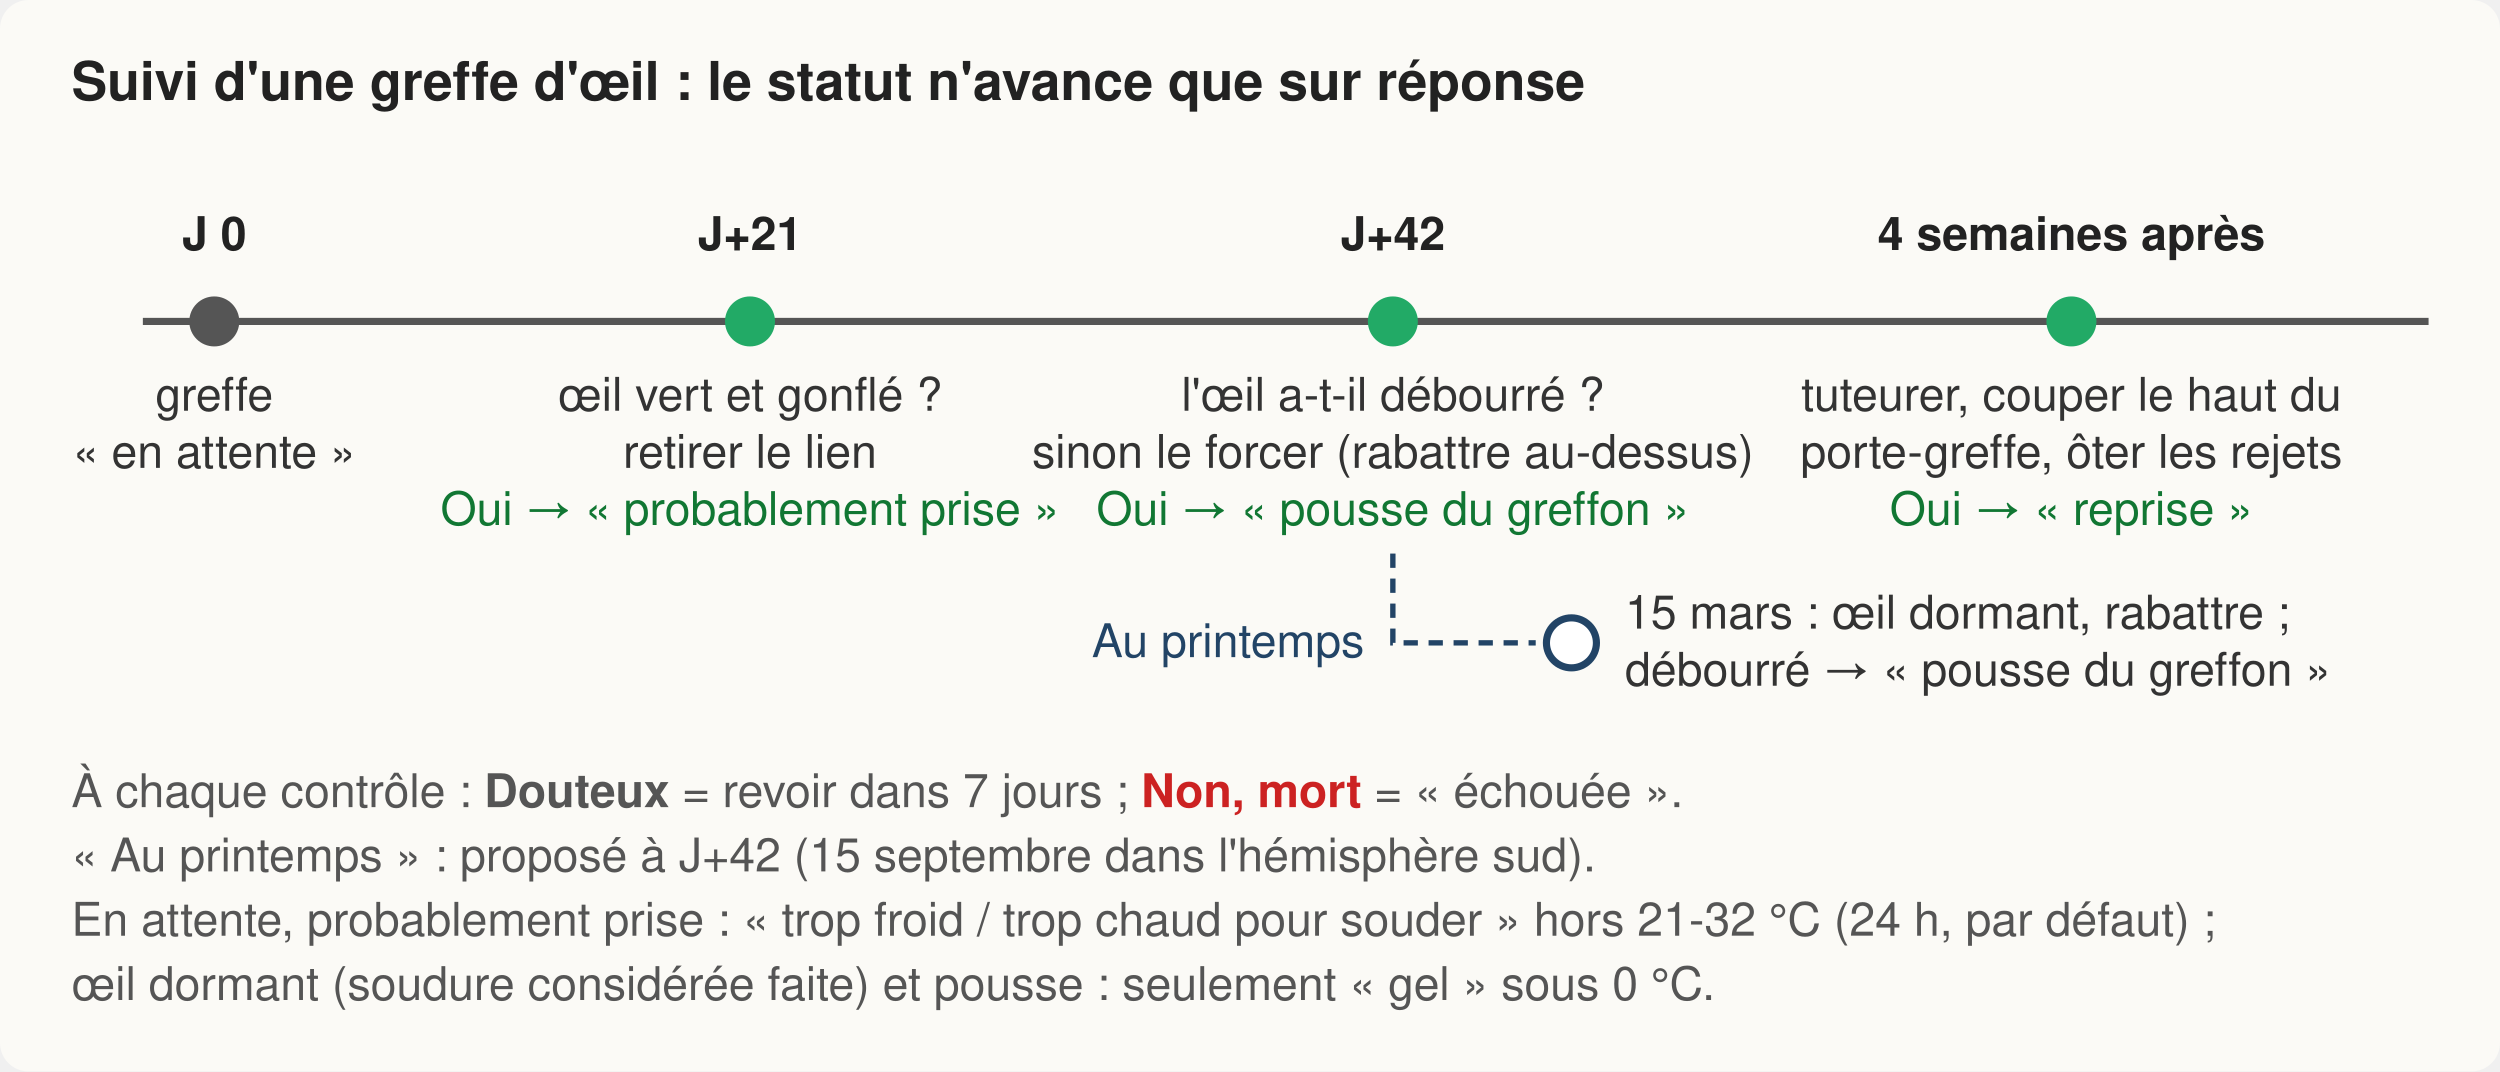
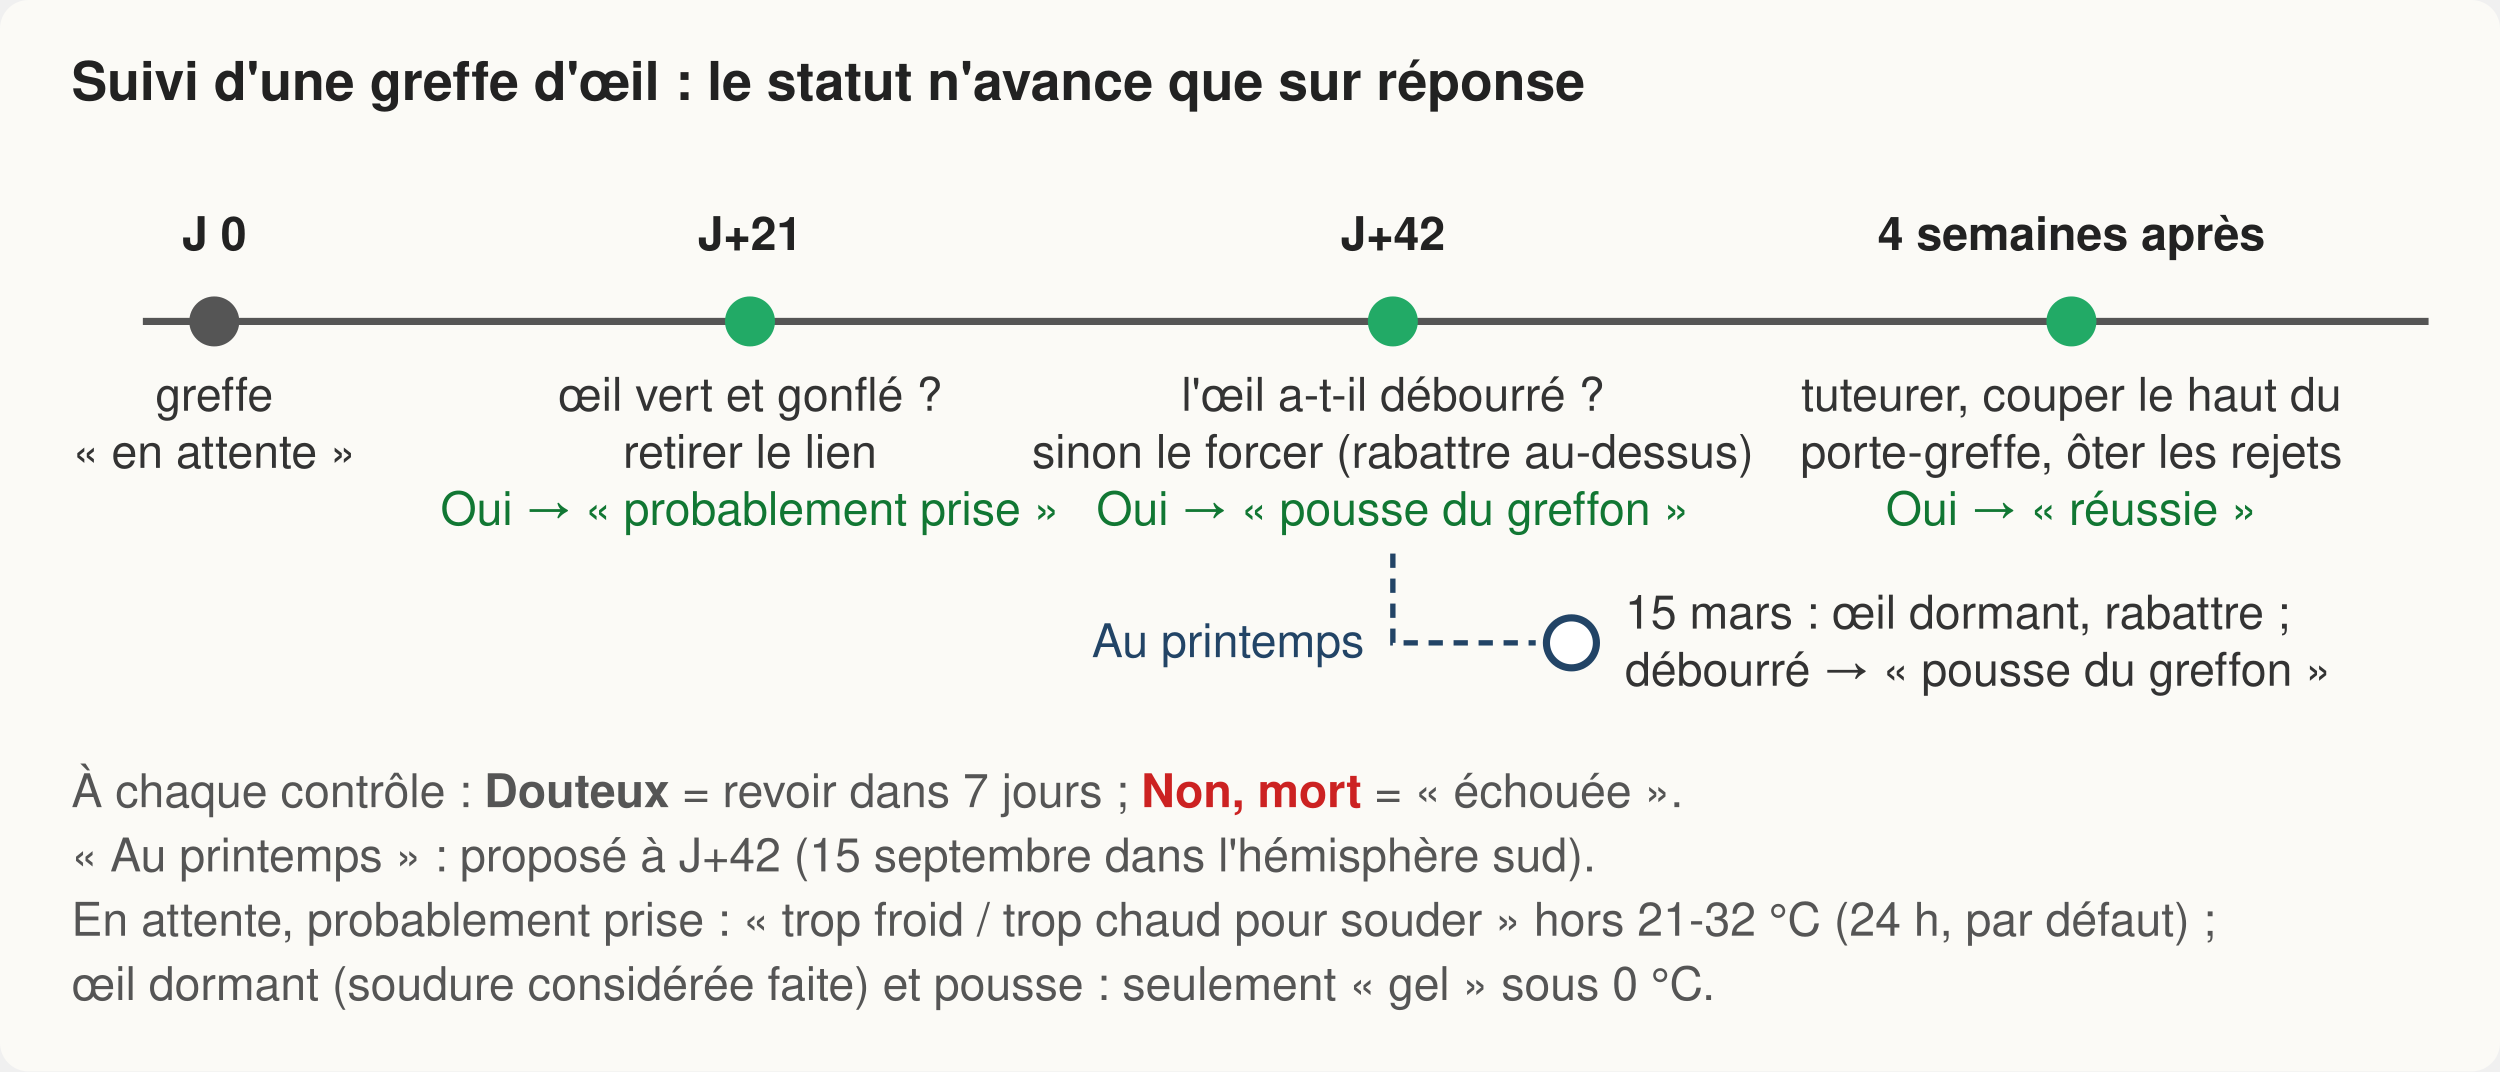
<svg xmlns="http://www.w3.org/2000/svg" viewBox="0 0 700 300" width="700" font-family="Helvetica, Arial, sans-serif" font-size="13">
  <rect width="700" height="300" rx="8" fill="#fbfaf6" />
  <text x="20" y="28" font-size="15" font-weight="bold" fill="#222">Suivi d'une greffe d'œil : le statut n'avance que sur réponse</text>
  <line x1="40" y1="90" x2="680" y2="90" stroke="#555" stroke-width="2" />
  <circle cx="60" cy="90" r="7" fill="#555" />
  <text x="60" y="70" text-anchor="middle" font-weight="bold" fill="#222">J 0</text>
  <text x="60" y="115" text-anchor="middle" fill="#333">greffe</text>
  <text x="60" y="131" text-anchor="middle" fill="#333">« en attente »</text>
  <circle cx="210" cy="90" r="7" fill="#2a6" />
  <text x="210" y="70" text-anchor="middle" font-weight="bold" fill="#222">J+21</text>
  <text x="210" y="115" text-anchor="middle" fill="#333">œil vert et gonflé ?</text>
  <text x="210" y="131" text-anchor="middle" fill="#333">retirer le lien</text>
  <text x="210" y="147" text-anchor="middle" fill="#173">Oui → « probablement prise »</text>
  <circle cx="390" cy="90" r="7" fill="#2a6" />
  <text x="390" y="70" text-anchor="middle" font-weight="bold" fill="#222">J+42</text>
  <text x="390" y="115" text-anchor="middle" fill="#333">l'œil a-t-il débourré ?</text>
  <text x="390" y="131" text-anchor="middle" fill="#333">sinon le forcer (rabattre au-dessus)</text>
  <text x="390" y="147" text-anchor="middle" fill="#173">Oui → « pousse du greffon »</text>
  <circle cx="580" cy="90" r="7" fill="#2a6" />
  <text x="580" y="70" text-anchor="middle" font-weight="bold" fill="#222">4 semaines après</text>
  <text x="580" y="115" text-anchor="middle" fill="#333">tuteurer, couper le haut du</text>
  <text x="580" y="131" text-anchor="middle" fill="#333">porte-greffe, ôter les rejets</text>
-   <text x="580" y="147" text-anchor="middle" fill="#173">Oui → « reprise »</text>
+   <text x="580" y="147" text-anchor="middle" fill="#173">Oui → « réussie »</text>
  <path d="M390 155 V180 H430" fill="none" stroke="#246" stroke-width="1.5" stroke-dasharray="4 3" />
  <circle cx="440" cy="180" r="7" fill="#fff" stroke="#246" stroke-width="2" />
  <text x="382" y="184" text-anchor="end" fill="#246">Au printemps</text>
  <text x="455" y="176" fill="#333">15 mars : œil dormant, rabattre ;</text>
  <text x="455" y="192" fill="#333">débourré → « pousse du greffon »</text>
  <text x="20" y="226" fill="#555">À chaque contrôle : <tspan font-weight="bold">Douteux</tspan> = revoir dans 7 jours ; <tspan font-weight="bold" fill="#c22">Non, mort</tspan> = « échouée ».</text>
  <text x="20" y="244" fill="#555">« Au printemps » : proposé à J+42 (15 septembre dans l'hémisphère sud).</text>
  <text x="20" y="262" fill="#555">En attente, probablement prise : « trop froid / trop chaud pour souder » hors 21-32 °C (24 h, par défaut) ;</text>
  <text x="20" y="280" fill="#555">œil dormant (soudure considérée faite) et pousse : seulement « gel » sous 0 °C.</text>
</svg>
